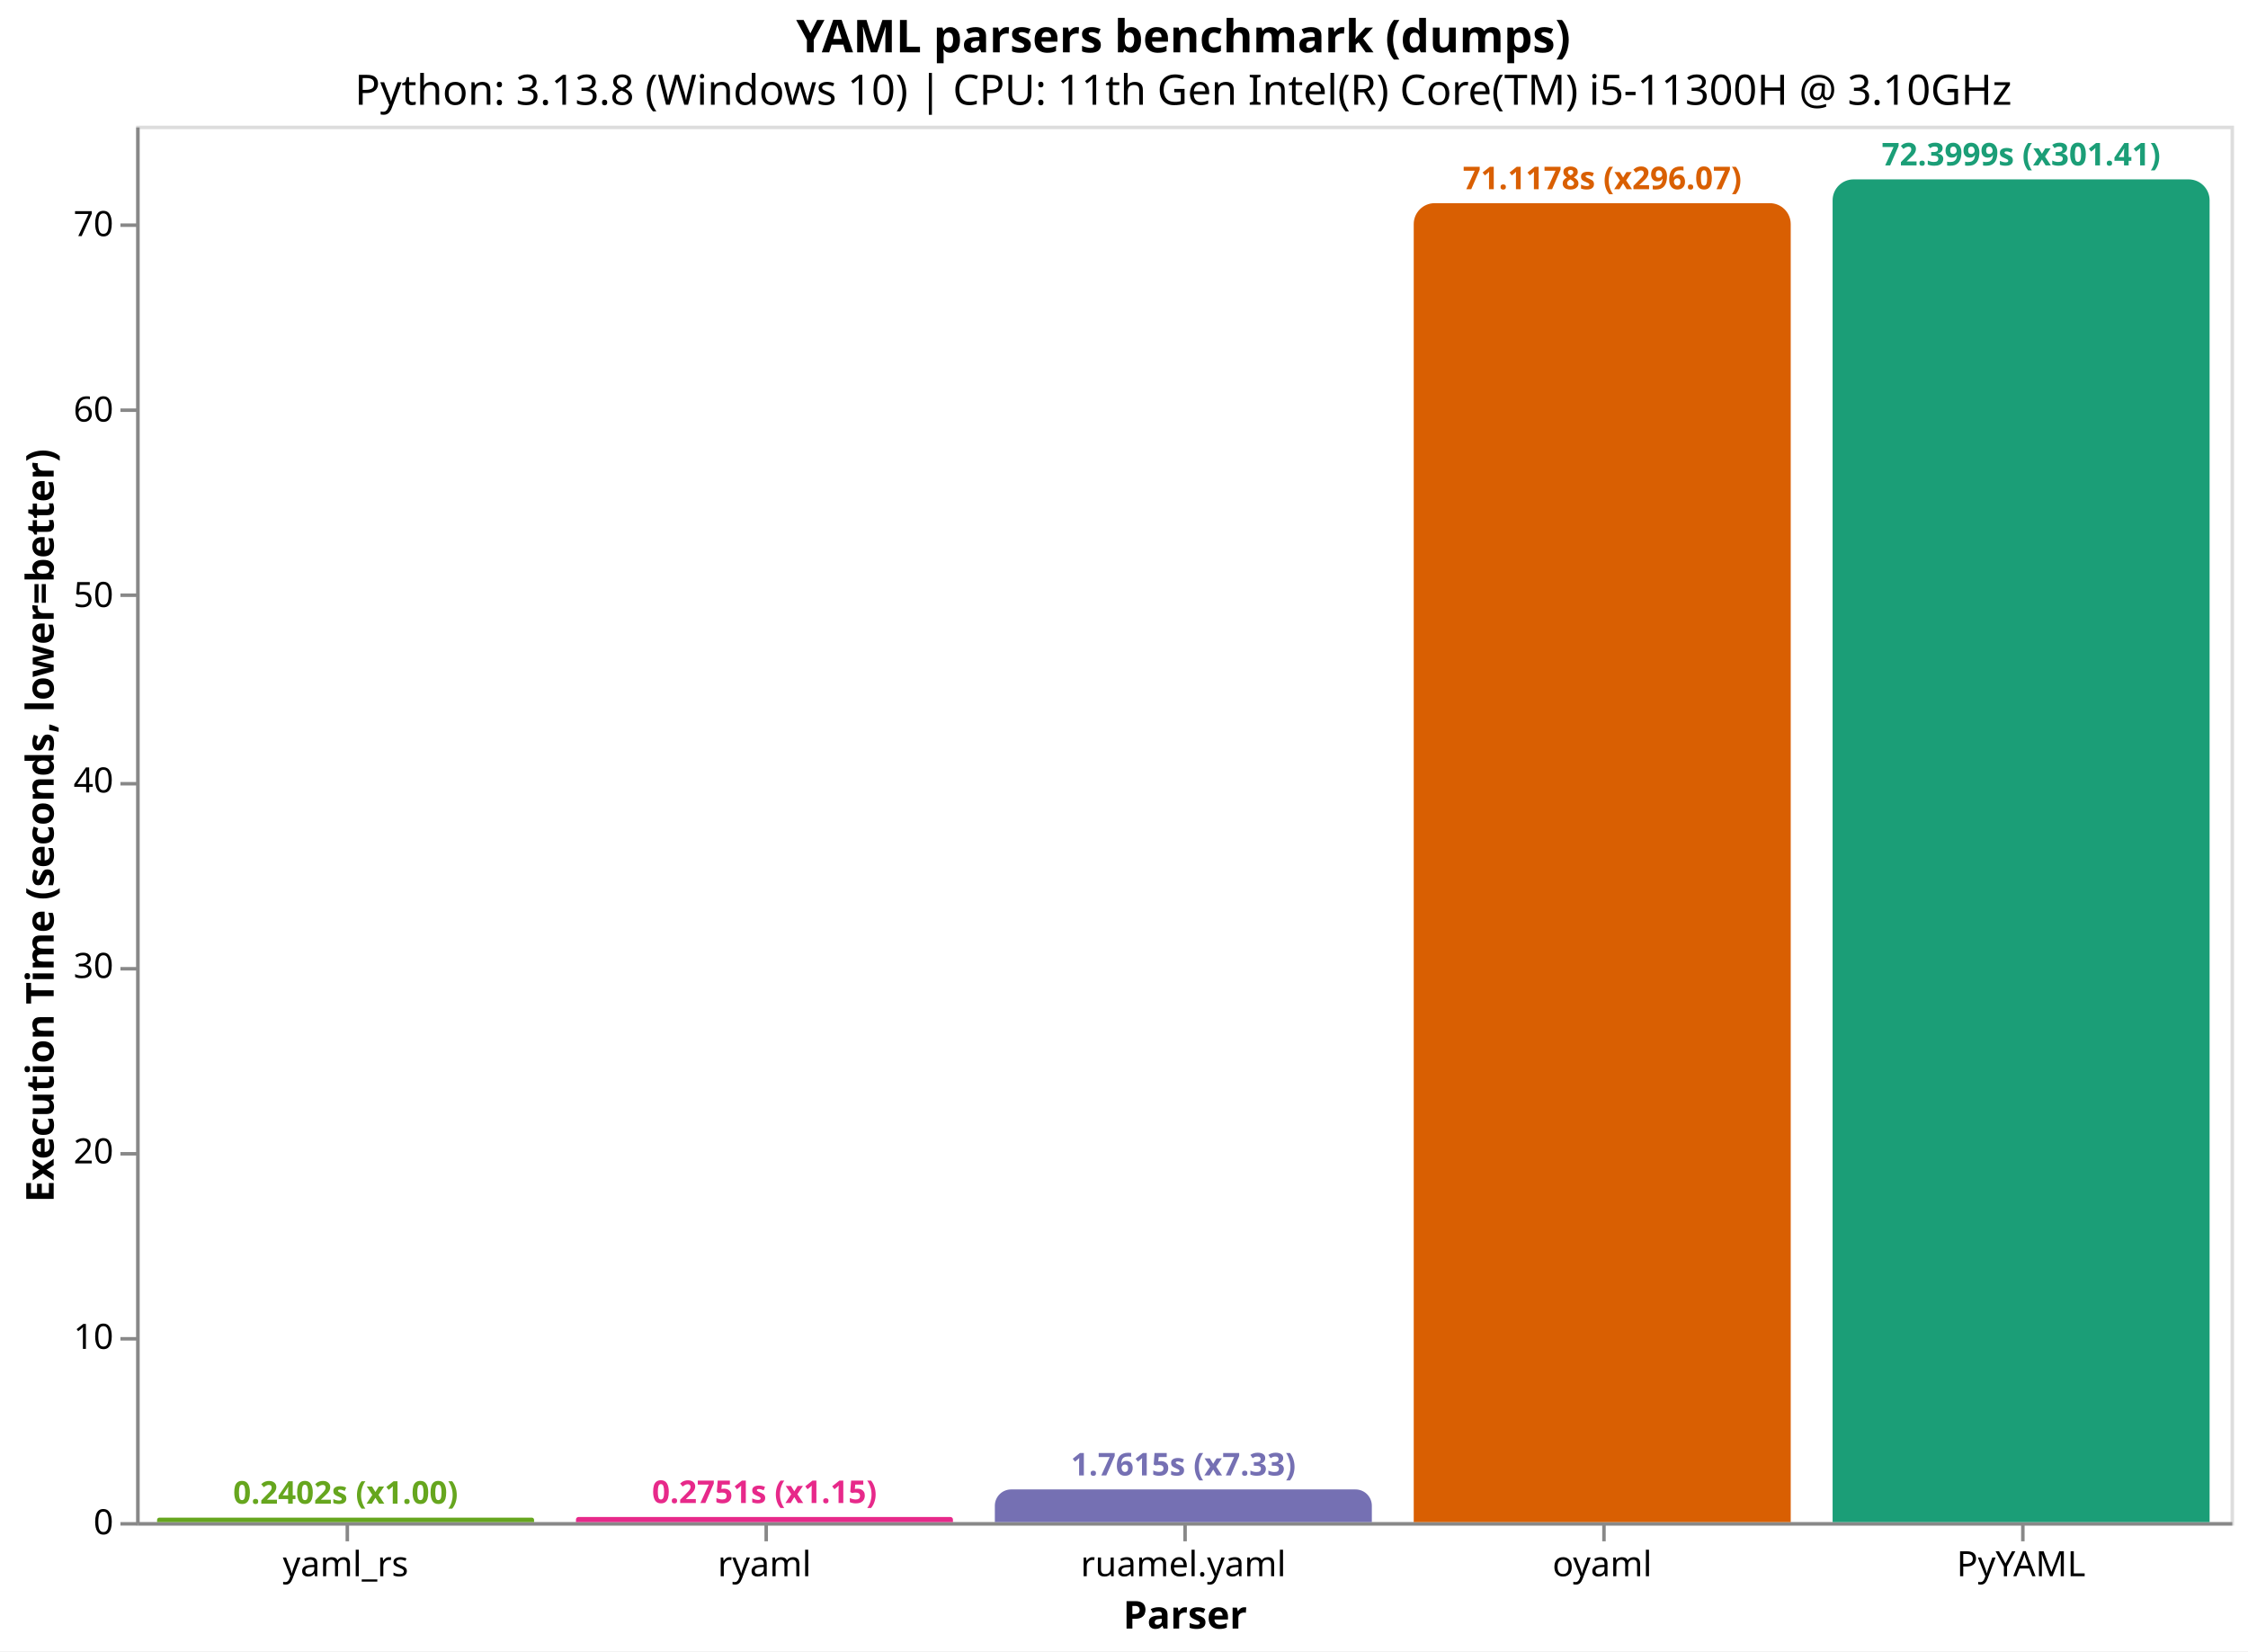
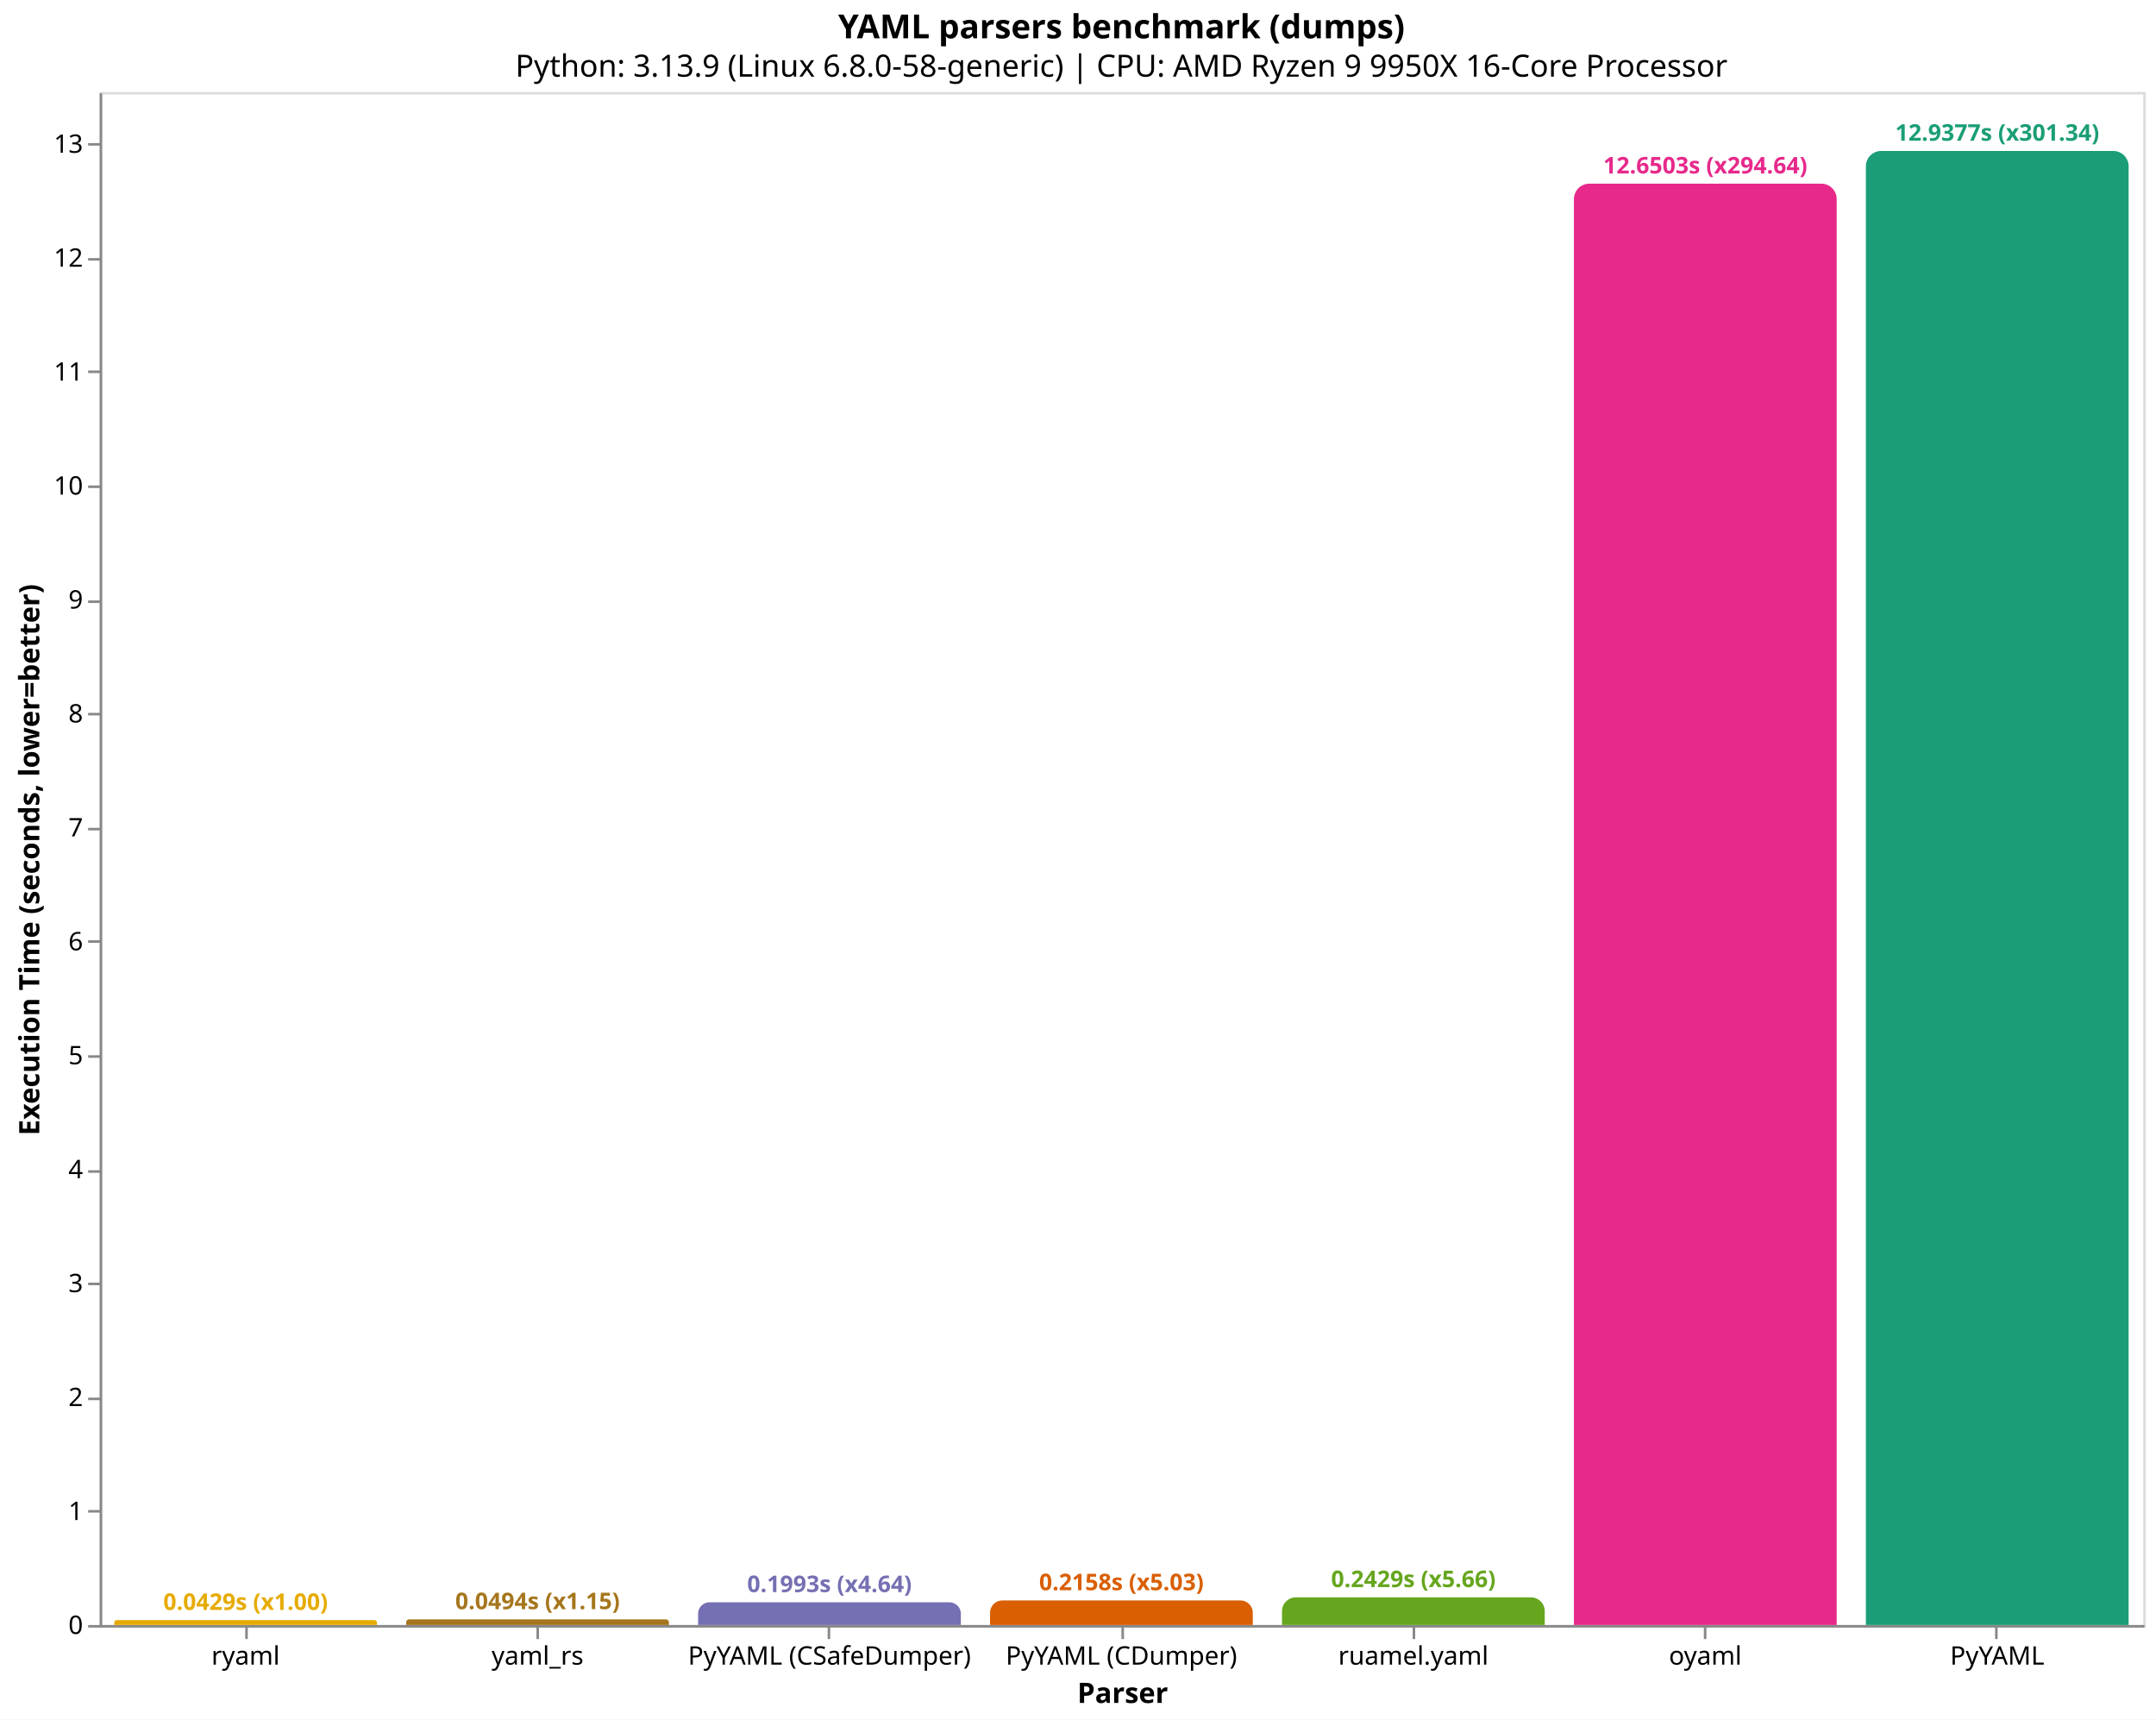
- <svg xmlns="http://www.w3.org/2000/svg" version="1.1" class="marks" width="644" height="473" viewBox="0 0 644 473">
-   <rect width="644" height="473" fill="white" />
+ <svg xmlns="http://www.w3.org/2000/svg" version="1.1" class="marks" width="844" height="673" viewBox="0 0 844 673">
+   <rect width="844" height="673" fill="white" />
  <g fill="none" stroke-miterlimit="10" transform="translate(39,36)">
    <g class="mark-group role-frame root" role="graphics-object" aria-roledescription="group mark container">
      <g transform="translate(0,0)">
-         <path class="background" aria-hidden="true" d="M0.5,0.5h600v400h-600Z" stroke="#ddd" />
+         <path class="background" aria-hidden="true" d="M0.5,0.5h800v600h-800Z" stroke="#ddd" />
        <g>
-           <g class="mark-group role-axis" role="graphics-symbol" aria-roledescription="axis" aria-label="X-axis titled 'Parser' for a discrete scale with 5 values: yaml_rs, ryaml, ruamel.yaml, oyaml, PyYAML">
-             <g transform="translate(0.5,400.5)">
+           <g class="mark-group role-axis" role="graphics-symbol" aria-roledescription="axis" aria-label="X-axis titled 'Parser' for a discrete scale with 7 values: ryaml, yaml_rs, PyYAML (CSafeDumper), PyYAML (CDumper), ruamel.yaml, oyaml, PyYAML">
+             <g transform="translate(0.5,600.5)">
              <path class="background" aria-hidden="true" d="M0,0h0v0h0Z" pointer-events="none" />
              <g>
                <g class="mark-rule role-axis-tick" pointer-events="none">
-                   <line transform="translate(60,0)" x2="0" y2="5" stroke="#888" stroke-width="1" opacity="1" />
-                   <line transform="translate(180,0)" x2="0" y2="5" stroke="#888" stroke-width="1" opacity="1" />
-                   <line transform="translate(300,0)" x2="0" y2="5" stroke="#888" stroke-width="1" opacity="1" />
-                   <line transform="translate(420,0)" x2="0" y2="5" stroke="#888" stroke-width="1" opacity="1" />
-                   <line transform="translate(540,0)" x2="0" y2="5" stroke="#888" stroke-width="1" opacity="1" />
+                   <line transform="translate(57,0)" x2="0" y2="5" stroke="#888" stroke-width="1" opacity="1" />
+                   <line transform="translate(171,0)" x2="0" y2="5" stroke="#888" stroke-width="1" opacity="1" />
+                   <line transform="translate(285,0)" x2="0" y2="5" stroke="#888" stroke-width="1" opacity="1" />
+                   <line transform="translate(400,0)" x2="0" y2="5" stroke="#888" stroke-width="1" opacity="1" />
+                   <line transform="translate(514,0)" x2="0" y2="5" stroke="#888" stroke-width="1" opacity="1" />
+                   <line transform="translate(628,0)" x2="0" y2="5" stroke="#888" stroke-width="1" opacity="1" />
+                   <line transform="translate(742,0)" x2="0" y2="5" stroke="#888" stroke-width="1" opacity="1" />
                </g>
                <g class="mark-text role-axis-label" pointer-events="none">
-                   <text text-anchor="middle" transform="translate(59.5,15)" font-family="sans-serif" font-size="10px" fill="#000" opacity="1">yaml_rs</text>
-                   <text text-anchor="middle" transform="translate(179.5,15)" font-family="sans-serif" font-size="10px" fill="#000" opacity="1">ryaml</text>
-                   <text text-anchor="middle" transform="translate(299.5,15)" font-family="sans-serif" font-size="10px" fill="#000" opacity="1">ruamel.yaml</text>
-                   <text text-anchor="middle" transform="translate(419.5,15)" font-family="sans-serif" font-size="10px" fill="#000" opacity="1">oyaml</text>
-                   <text text-anchor="middle" transform="translate(539.5,15)" font-family="sans-serif" font-size="10px" fill="#000" opacity="1">PyYAML</text>
+                   <text text-anchor="middle" transform="translate(56.64286,15)" font-family="sans-serif" font-size="10px" fill="#000" opacity="1">ryaml</text>
+                   <text text-anchor="middle" transform="translate(170.9286,15)" font-family="sans-serif" font-size="10px" fill="#000" opacity="1">yaml_rs</text>
+                   <text text-anchor="middle" transform="translate(285.2143,15)" font-family="sans-serif" font-size="10px" fill="#000" opacity="1">PyYAML (CSafeDumper)</text>
+                   <text text-anchor="middle" transform="translate(399.5,15)" font-family="sans-serif" font-size="10px" fill="#000" opacity="1">PyYAML (CDumper)</text>
+                   <text text-anchor="middle" transform="translate(513.7857,15)" font-family="sans-serif" font-size="10px" fill="#000" opacity="1">ruamel.yaml</text>
+                   <text text-anchor="middle" transform="translate(628.0714,15)" font-family="sans-serif" font-size="10px" fill="#000" opacity="1">oyaml</text>
+                   <text text-anchor="middle" transform="translate(742.3571,15)" font-family="sans-serif" font-size="10px" fill="#000" opacity="1">PyYAML</text>
                </g>
                <g class="mark-rule role-axis-domain" pointer-events="none">
-                   <line transform="translate(0,0)" x2="600" y2="0" stroke="#888" stroke-width="1" opacity="1" />
+                   <line transform="translate(0,0)" x2="800" y2="0" stroke="#888" stroke-width="1" opacity="1" />
                </g>
                <g class="mark-text role-axis-title" pointer-events="none">
-                   <text text-anchor="middle" transform="translate(300,30)" font-family="sans-serif" font-size="11px" font-weight="bold" fill="#000" opacity="1">Parser</text>
+                   <text text-anchor="middle" transform="translate(400,30)" font-family="sans-serif" font-size="11px" font-weight="bold" fill="#000" opacity="1">Parser</text>
                </g>
              </g>
              <path class="foreground" aria-hidden="true" d="" pointer-events="none" display="none" />
            </g>
          </g>
-           <g class="mark-group role-axis" role="graphics-symbol" aria-roledescription="axis" aria-label="Y-axis titled 'Execution Time (seconds, lower=better)' for a linear scale with values from 0 to 75">
+           <g class="mark-group role-axis" role="graphics-symbol" aria-roledescription="axis" aria-label="Y-axis titled 'Execution Time (seconds, lower=better)' for a linear scale with values from 0 to 13">
            <g transform="translate(0.5,0.5)">
              <path class="background" aria-hidden="true" d="M0,0h0v0h0Z" pointer-events="none" />
              <g>
                <g class="mark-rule role-axis-tick" pointer-events="none">
-                   <line transform="translate(0,400)" x2="-5" y2="0" stroke="#888" stroke-width="1" opacity="1" />
-                   <line transform="translate(0,347)" x2="-5" y2="0" stroke="#888" stroke-width="1" opacity="1" />
-                   <line transform="translate(0,294)" x2="-5" y2="0" stroke="#888" stroke-width="1" opacity="1" />
-                   <line transform="translate(0,241)" x2="-5" y2="0" stroke="#888" stroke-width="1" opacity="1" />
-                   <line transform="translate(0,188)" x2="-5" y2="0" stroke="#888" stroke-width="1" opacity="1" />
-                   <line transform="translate(0,134)" x2="-5" y2="0" stroke="#888" stroke-width="1" opacity="1" />
-                   <line transform="translate(0,81)" x2="-5" y2="0" stroke="#888" stroke-width="1" opacity="1" />
-                   <line transform="translate(0,28)" x2="-5" y2="0" stroke="#888" stroke-width="1" opacity="1" />
+                   <line transform="translate(0,600)" x2="-5" y2="0" stroke="#888" stroke-width="1" opacity="1" />
+                   <line transform="translate(0,555)" x2="-5" y2="0" stroke="#888" stroke-width="1" opacity="1" />
+                   <line transform="translate(0,511)" x2="-5" y2="0" stroke="#888" stroke-width="1" opacity="1" />
+                   <line transform="translate(0,466)" x2="-5" y2="0" stroke="#888" stroke-width="1" opacity="1" />
+                   <line transform="translate(0,422)" x2="-5" y2="0" stroke="#888" stroke-width="1" opacity="1" />
+                   <line transform="translate(0,377)" x2="-5" y2="0" stroke="#888" stroke-width="1" opacity="1" />
+                   <line transform="translate(0,332)" x2="-5" y2="0" stroke="#888" stroke-width="1" opacity="1" />
+                   <line transform="translate(0,288)" x2="-5" y2="0" stroke="#888" stroke-width="1" opacity="1" />
+                   <line transform="translate(0,243)" x2="-5" y2="0" stroke="#888" stroke-width="1" opacity="1" />
+                   <line transform="translate(0,199)" x2="-5" y2="0" stroke="#888" stroke-width="1" opacity="1" />
+                   <line transform="translate(0,154)" x2="-5" y2="0" stroke="#888" stroke-width="1" opacity="1" />
+                   <line transform="translate(0,109)" x2="-5" y2="0" stroke="#888" stroke-width="1" opacity="1" />
+                   <line transform="translate(0,65)" x2="-5" y2="0" stroke="#888" stroke-width="1" opacity="1" />
+                   <line transform="translate(0,20)" x2="-5" y2="0" stroke="#888" stroke-width="1" opacity="1" />
                </g>
                <g class="mark-text role-axis-label" pointer-events="none">
-                   <text text-anchor="end" transform="translate(-7,403)" font-family="sans-serif" font-size="10px" fill="#000" opacity="1">0</text>
-                   <text text-anchor="end" transform="translate(-7,349.8762)" font-family="sans-serif" font-size="10px" fill="#000" opacity="1">10</text>
-                   <text text-anchor="end" transform="translate(-7,296.7525)" font-family="sans-serif" font-size="10px" fill="#000" opacity="1">20</text>
-                   <text text-anchor="end" transform="translate(-7,243.6287)" font-family="sans-serif" font-size="10px" fill="#000" opacity="1">30</text>
-                   <text text-anchor="end" transform="translate(-7,190.505)" font-family="sans-serif" font-size="10px" fill="#000" opacity="1">40</text>
-                   <text text-anchor="end" transform="translate(-7,137.3812)" font-family="sans-serif" font-size="10px" fill="#000" opacity="1">50</text>
-                   <text text-anchor="end" transform="translate(-7,84.25747)" font-family="sans-serif" font-size="10px" fill="#000" opacity="1">60</text>
-                   <text text-anchor="end" transform="translate(-7,31.13371)" font-family="sans-serif" font-size="10px" fill="#000" opacity="1">70</text>
+                   <text text-anchor="end" transform="translate(-7,603)" font-family="sans-serif" font-size="10px" fill="#000" opacity="1">0</text>
+                   <text text-anchor="end" transform="translate(-7,558.4075)" font-family="sans-serif" font-size="10px" fill="#000" opacity="1">1</text>
+                   <text text-anchor="end" transform="translate(-7,513.815)" font-family="sans-serif" font-size="10px" fill="#000" opacity="1">2</text>
+                   <text text-anchor="end" transform="translate(-7,469.2225)" font-family="sans-serif" font-size="10px" fill="#000" opacity="1">3</text>
+                   <text text-anchor="end" transform="translate(-7,424.63)" font-family="sans-serif" font-size="10px" fill="#000" opacity="1">4</text>
+                   <text text-anchor="end" transform="translate(-7,380.0375)" font-family="sans-serif" font-size="10px" fill="#000" opacity="1">5</text>
+                   <text text-anchor="end" transform="translate(-7,335.445)" font-family="sans-serif" font-size="10px" fill="#000" opacity="1">6</text>
+                   <text text-anchor="end" transform="translate(-7,290.8525)" font-family="sans-serif" font-size="10px" fill="#000" opacity="1">7</text>
+                   <text text-anchor="end" transform="translate(-7,246.26)" font-family="sans-serif" font-size="10px" fill="#000" opacity="1">8</text>
+                   <text text-anchor="end" transform="translate(-7,201.6675)" font-family="sans-serif" font-size="10px" fill="#000" opacity="1">9</text>
+                   <text text-anchor="end" transform="translate(-7,157.0749)" font-family="sans-serif" font-size="10px" fill="#000" opacity="1">10</text>
+                   <text text-anchor="end" transform="translate(-7,112.4824)" font-family="sans-serif" font-size="10px" fill="#000" opacity="1">11</text>
+                   <text text-anchor="end" transform="translate(-7,67.88994)" font-family="sans-serif" font-size="10px" fill="#000" opacity="1">12</text>
+                   <text text-anchor="end" transform="translate(-7,23.29743)" font-family="sans-serif" font-size="10px" fill="#000" opacity="1">13</text>
                </g>
                <g class="mark-rule role-axis-domain" pointer-events="none">
-                   <line transform="translate(0,400)" x2="0" y2="-400" stroke="#888" stroke-width="1" opacity="1" />
+                   <line transform="translate(0,600)" x2="0" y2="-600" stroke="#888" stroke-width="1" opacity="1" />
                </g>
                <g class="mark-text role-axis-title" pointer-events="none">
-                   <text text-anchor="middle" transform="translate(-22.12305,200) rotate(-90) translate(0,-2)" font-family="sans-serif" font-size="11px" font-weight="bold" fill="#000" opacity="1">Execution Time (seconds, lower=better)</text>
+                   <text text-anchor="middle" transform="translate(-22.12305,300) rotate(-90) translate(0,-2)" font-family="sans-serif" font-size="11px" font-weight="bold" fill="#000" opacity="1">Execution Time (seconds, lower=better)</text>
                </g>
              </g>
              <path class="foreground" aria-hidden="true" d="" pointer-events="none" display="none" />
            </g>
          </g>
          <g class="mark-group role-scope" role="graphics-object" aria-roledescription="group mark container">
-             <g transform="translate(6,398.724)">
-               <path class="background" aria-hidden="true" d="M0.638,0L107.362,0C107.714,0,108,0.286,108,0.638L108,1.276C108,1.276,108,1.276,108,1.276L0,1.276C0,1.276,0,1.276,0,1.276L0,0.638C0,0.286,0.286,0,0.638,0Z" />
-               <g clip-path="url(#clip7)">
-                 <g class="mark-group role-scope" role="graphics-object" aria-roledescription="group mark container">
-                   <g transform="translate(0,-398.724)">
-                     <path class="background" aria-hidden="true" d="M0,0h108v0h-108Z" />
-                     <g>
-                       <g class="mark-rect role-mark layer_0_marks" role="graphics-object" aria-roledescription="rect mark container">
-                         <path aria-label="Parser: yaml_rs; Execution Time (seconds, lower=better): 0.240202299996; parser: yaml_rs; Execution Time (s): 0.2402; Slowdown: 1.00" role="graphics-symbol" aria-roledescription="bar" d="M0,398.724h108v1.276h-108Z" fill="#66a61e" />
-                       </g>
-                     </g>
-                     <path class="foreground" aria-hidden="true" d="" display="none" />
-                   </g>
-                 </g>
-               </g>
-               <path class="foreground" aria-hidden="true" d="" display="none" />
-             </g>
-             <g transform="translate(126,398.5387)">
-               <path class="background" aria-hidden="true" d="M0.731,0L107.269,0C107.673,0,108,0.327,108,0.731L108,1.461C108,1.461,108,1.461,108,1.461L0,1.461C0,1.461,0,1.461,0,1.461L0,0.731C0,0.327,0.327,0,0.731,0Z" />
-               <g clip-path="url(#clip8)">
-                 <g class="mark-group role-scope" role="graphics-object" aria-roledescription="group mark container">
-                   <g transform="translate(0,-398.5387)">
-                     <path class="background" aria-hidden="true" d="M0,0h108v0h-108Z" />
-                     <g>
-                       <g class="mark-rect role-mark layer_0_marks" role="graphics-object" aria-roledescription="rect mark container">
-                         <path aria-label="Parser: ryaml; Execution Time (seconds, lower=better): 0.2750762; parser: ryaml; Execution Time (s): 0.2751; Slowdown: 1.15" role="graphics-symbol" aria-roledescription="bar" d="M0,398.539h108v1.461h-108Z" fill="#e7298a" />
-                       </g>
-                     </g>
-                     <path class="foreground" aria-hidden="true" d="" display="none" />
-                   </g>
-                 </g>
-               </g>
-               <path class="foreground" aria-hidden="true" d="" display="none" />
-             </g>
-             <g transform="translate(246,390.6425)">
-               <path class="background" aria-hidden="true" d="M4.679,0L103.321,0C105.904,0,108,2.096,108,4.679L108,9.358C108,9.358,108,9.358,108,9.358L0,9.358C0,9.358,0,9.358,0,9.358L0,4.679C0,2.096,2.096,0,4.679,0Z" />
+             <g transform="translate(5.714286,598.0854)">
+               <path class="background" aria-hidden="true" d="M0.957,0L101.9,0C102.428,0,102.857,0.429,102.857,0.957L102.857,1.915C102.857,1.915,102.857,1.915,102.857,1.915L0,1.915C0,1.915,0,1.915,0,1.915L0,0.957C0,0.429,0.429,0,0.957,0Z" />
              <g clip-path="url(#clip9)">
                <g class="mark-group role-scope" role="graphics-object" aria-roledescription="group mark container">
-                   <g transform="translate(0,-390.6425)">
-                     <path class="background" aria-hidden="true" d="M0,0h108v0h-108Z" />
-                     <g>
-                       <g class="mark-rect role-mark layer_0_marks" role="graphics-object" aria-roledescription="rect mark container">
-                         <path aria-label="Parser: ruamel.yaml; Execution Time (seconds, lower=better): 1.7614612; parser: ruamel.yaml; Execution Time (s): 1.7615; Slowdown: 7.33" role="graphics-symbol" aria-roledescription="bar" d="M0,390.642h108v9.358h-108Z" fill="#7570b3" />
-                       </g>
-                     </g>
-                     <path class="foreground" aria-hidden="true" d="" display="none" />
-                   </g>
-                 </g>
-               </g>
-               <path class="foreground" aria-hidden="true" d="" display="none" />
-             </g>
-             <g transform="translate(366,22.19556)">
-               <path class="background" aria-hidden="true" d="M6,0L102,0C105.311,0,108,2.689,108,6L108,377.804C108,377.804,108,377.804,108,377.804L0,377.804C0,377.804,0,377.804,0,377.804L0,6C0,2.689,2.689,0,6,0Z" />
+                   <g transform="translate(0,-598.0854)">
+                     <path class="background" aria-hidden="true" d="M0,0h102.857v0h-102.857Z" />
+                     <g>
+                       <g class="mark-rect role-mark layer_0_marks" role="graphics-object" aria-roledescription="rect mark container">
+                         <path aria-label="Parser: ryaml; Execution Time (seconds, lower=better): 0.0429344802784; parser: ryaml; Execution Time (s): 0.0429; Slowdown: 1.00" role="graphics-symbol" aria-roledescription="bar" d="M0,598.085h102.857v1.915h-102.857Z" fill="#e6ab02" />
+                       </g>
+                     </g>
+                     <path class="foreground" aria-hidden="true" d="" display="none" />
+                   </g>
+                 </g>
+               </g>
+               <path class="foreground" aria-hidden="true" d="" display="none" />
+             </g>
+             <g transform="translate(120,597.7967)">
+               <path class="background" aria-hidden="true" d="M1.102,0L101.755,0C102.364,0,102.857,0.494,102.857,1.102L102.857,2.203C102.857,2.203,102.857,2.203,102.857,2.203L0,2.203C0,2.203,0,2.203,0,2.203L0,1.102C0,0.494,0.494,0,1.102,0Z" />
              <g clip-path="url(#clip10)">
                <g class="mark-group role-scope" role="graphics-object" aria-roledescription="group mark container">
-                   <g transform="translate(0,-22.19556)">
-                     <path class="background" aria-hidden="true" d="M0,0h108v0h-108Z" />
-                     <g>
-                       <g class="mark-rect role-mark layer_0_marks" role="graphics-object" aria-roledescription="rect mark container">
-                         <path aria-label="Parser: oyaml; Execution Time (seconds, lower=better): 71.117796; parser: oyaml; Execution Time (s): 71.1178; Slowdown: 296.07" role="graphics-symbol" aria-roledescription="bar" d="M0,22.196h108v377.804h-108Z" fill="#d95f02" />
-                       </g>
-                     </g>
-                     <path class="foreground" aria-hidden="true" d="" display="none" />
-                   </g>
-                 </g>
-               </g>
-               <path class="foreground" aria-hidden="true" d="" display="none" />
-             </g>
-             <g transform="translate(486,15.38462)">
-               <path class="background" aria-hidden="true" d="M6,0L102,0C105.311,0,108,2.689,108,6L108,384.615C108,384.615,108,384.615,108,384.615L0,384.615C0,384.615,0,384.615,0,384.615L0,6C0,2.689,2.689,0,6,0Z" />
+                   <g transform="translate(0,-597.7967)">
+                     <path class="background" aria-hidden="true" d="M0,0h102.857v0h-102.857Z" />
+                     <g>
+                       <g class="mark-rect role-mark layer_0_marks" role="graphics-object" aria-roledescription="rect mark container">
+                         <path aria-label="Parser: yaml_rs; Execution Time (seconds, lower=better): 0.0494103257079; parser: yaml_rs; Execution Time (s): 0.0494; Slowdown: 1.15" role="graphics-symbol" aria-roledescription="bar" d="M0,597.797h102.857v2.203h-102.857Z" fill="#a6761d" />
+                       </g>
+                     </g>
+                     <path class="foreground" aria-hidden="true" d="" display="none" />
+                   </g>
+                 </g>
+               </g>
+               <path class="foreground" aria-hidden="true" d="" display="none" />
+             </g>
+             <g transform="translate(234.2857,591.1111)">
+               <path class="background" aria-hidden="true" d="M4.444,0L98.413,0C100.866,0,102.857,1.992,102.857,4.444L102.857,8.889C102.857,8.889,102.857,8.889,102.857,8.889L0,8.889C0,8.889,0,8.889,0,8.889L0,4.444C0,1.992,1.992,0,4.444,0Z" />
              <g clip-path="url(#clip11)">
                <g class="mark-group role-scope" role="graphics-object" aria-roledescription="group mark container">
-                   <g transform="translate(0,-15.38462)">
-                     <path class="background" aria-hidden="true" d="M0,0h108v0h-108Z" />
-                     <g>
-                       <g class="mark-rect role-mark layer_0_marks" role="graphics-object" aria-roledescription="rect mark container">
-                         <path aria-label="Parser: PyYAML; Execution Time (seconds, lower=better): 72.3998864; parser: PyYAML; Execution Time (s): 72.3999; Slowdown: 301.41" role="graphics-symbol" aria-roledescription="bar" d="M0,15.385h108v384.615h-108Z" fill="#1b9e77" />
+                   <g transform="translate(0,-591.1111)">
+                     <path class="background" aria-hidden="true" d="M0,0h102.857v0h-102.857Z" />
+                     <g>
+                       <g class="mark-rect role-mark layer_0_marks" role="graphics-object" aria-roledescription="rect mark container">
+                         <path aria-label="Parser: PyYAML (CSafeDumper); Execution Time (seconds, lower=better): 0.199337290367; parser: PyYAML (CSafeDumper); Execution Time (s): 0.1993; Slowdown: 4.64" role="graphics-symbol" aria-roledescription="bar" d="M0,591.111h102.857v8.889h-102.857Z" fill="#7570b3" />
+                       </g>
+                     </g>
+                     <path class="foreground" aria-hidden="true" d="" display="none" />
+                   </g>
+                 </g>
+               </g>
+               <path class="foreground" aria-hidden="true" d="" display="none" />
+             </g>
+             <g transform="translate(348.5714,590.378)">
+               <path class="background" aria-hidden="true" d="M4.811,0L98.046,0C100.701,0,102.857,2.156,102.857,4.811L102.857,9.622C102.857,9.622,102.857,9.622,102.857,9.622L0,9.622C0,9.622,0,9.622,0,9.622L0,4.811C0,2.156,2.156,0,4.811,0Z" />
+               <g clip-path="url(#clip12)">
+                 <g class="mark-group role-scope" role="graphics-object" aria-roledescription="group mark container">
+                   <g transform="translate(0,-590.378)">
+                     <path class="background" aria-hidden="true" d="M0,0h102.857v0h-102.857Z" />
+                     <g>
+                       <g class="mark-rect role-mark layer_0_marks" role="graphics-object" aria-roledescription="rect mark container">
+                         <path aria-label="Parser: PyYAML (CDumper); Execution Time (seconds, lower=better): 0.21577590347; parser: PyYAML (CDumper); Execution Time (s): 0.2158; Slowdown: 5.03" role="graphics-symbol" aria-roledescription="bar" d="M0,590.378h102.857v9.622h-102.857Z" fill="#d95f02" />
+                       </g>
+                     </g>
+                     <path class="foreground" aria-hidden="true" d="" display="none" />
+                   </g>
+                 </g>
+               </g>
+               <path class="foreground" aria-hidden="true" d="" display="none" />
+             </g>
+             <g transform="translate(462.8571,589.1677)">
+               <path class="background" aria-hidden="true" d="M5.416,0L97.441,0C100.43,0,102.857,2.427,102.857,5.416L102.857,10.832C102.857,10.832,102.857,10.832,102.857,10.832L0,10.832C0,10.832,0,10.832,0,10.832L0,5.416C0,2.427,2.427,0,5.416,0Z" />
+               <g clip-path="url(#clip13)">
+                 <g class="mark-group role-scope" role="graphics-object" aria-roledescription="group mark container">
+                   <g transform="translate(0,-589.1677)">
+                     <path class="background" aria-hidden="true" d="M0,0h102.857v0h-102.857Z" />
+                     <g>
+                       <g class="mark-rect role-mark layer_0_marks" role="graphics-object" aria-roledescription="rect mark container">
+                         <path aria-label="Parser: ruamel.yaml; Execution Time (seconds, lower=better): 0.242916469617; parser: ruamel.yaml; Execution Time (s): 0.2429; Slowdown: 5.66" role="graphics-symbol" aria-roledescription="bar" d="M0,589.168h102.857v10.832h-102.857Z" fill="#66a61e" />
+                       </g>
+                     </g>
+                     <path class="foreground" aria-hidden="true" d="" display="none" />
+                   </g>
+                 </g>
+               </g>
+               <path class="foreground" aria-hidden="true" d="" display="none" />
+             </g>
+             <g transform="translate(577.1429,35.89344)">
+               <path class="background" aria-hidden="true" d="M6,0L96.857,0C100.169,0,102.857,2.689,102.857,6L102.857,564.107C102.857,564.107,102.857,564.107,102.857,564.107L0,564.107C0,564.107,0,564.107,0,564.107L0,6C0,2.689,2.689,0,6,0Z" />
+               <g clip-path="url(#clip14)">
+                 <g class="mark-group role-scope" role="graphics-object" aria-roledescription="group mark container">
+                   <g transform="translate(0,-35.89344)">
+                     <path class="background" aria-hidden="true" d="M0,0h102.857v0h-102.857Z" />
+                     <g>
+                       <g class="mark-rect role-mark layer_0_marks" role="graphics-object" aria-roledescription="rect mark container">
+                         <path aria-label="Parser: oyaml; Execution Time (seconds, lower=better): 12.650254863; parser: oyaml; Execution Time (s): 12.6503; Slowdown: 294.64" role="graphics-symbol" aria-roledescription="bar" d="M0,35.893h102.857v564.107h-102.857Z" fill="#e7298a" />
+                       </g>
+                     </g>
+                     <path class="foreground" aria-hidden="true" d="" display="none" />
+                   </g>
+                 </g>
+               </g>
+               <path class="foreground" aria-hidden="true" d="" display="none" />
+             </g>
+             <g transform="translate(691.4286,23.07692)">
+               <path class="background" aria-hidden="true" d="M6,0L96.857,0C100.169,0,102.857,2.689,102.857,6L102.857,576.923C102.857,576.923,102.857,576.923,102.857,576.923L0,576.923C0,576.923,0,576.923,0,576.923L0,6C0,2.689,2.689,0,6,0Z" />
+               <g clip-path="url(#clip15)">
+                 <g class="mark-group role-scope" role="graphics-object" aria-roledescription="group mark container">
+                   <g transform="translate(0,-23.07692)">
+                     <path class="background" aria-hidden="true" d="M0,0h102.857v0h-102.857Z" />
+                     <g>
+                       <g class="mark-rect role-mark layer_0_marks" role="graphics-object" aria-roledescription="rect mark container">
+                         <path aria-label="Parser: PyYAML; Execution Time (seconds, lower=better): 12.937669097; parser: PyYAML; Execution Time (s): 12.9377; Slowdown: 301.34" role="graphics-symbol" aria-roledescription="bar" d="M0,23.077h102.857v576.923h-102.857Z" fill="#1b9e77" />
                      </g>
                    </g>
                    <path class="foreground" aria-hidden="true" d="" display="none" />
                  </g>
                </g>
              </g>
              <path class="foreground" aria-hidden="true" d="" display="none" />
            </g>
          </g>
          <g class="mark-text role-mark layer_1_marks" role="graphics-object" aria-roledescription="text mark container">
-             <text aria-label="Parser: yaml_rs; Execution Time (seconds, lower=better): 0.240202299996; parser: yaml_rs; label: 0.2402s (x1.00); Execution Time (s): 0.2402; Slowdown: 1.00" role="graphics-symbol" aria-roledescription="text mark" text-anchor="middle" transform="translate(60,394.724)" font-family="sans-serif" font-size="9px" font-weight="bold" fill="#66a61e">0.2402s (x1.00)</text>
-             <text aria-label="Parser: ryaml; Execution Time (seconds, lower=better): 0.2750762; parser: ryaml; label: 0.2751s (x1.15); Execution Time (s): 0.2751; Slowdown: 1.15" role="graphics-symbol" aria-roledescription="text mark" text-anchor="middle" transform="translate(180,394.5387)" font-family="sans-serif" font-size="9px" font-weight="bold" fill="#e7298a">0.2751s (x1.15)</text>
-             <text aria-label="Parser: ruamel.yaml; Execution Time (seconds, lower=better): 1.7614612; parser: ruamel.yaml; label: 1.7615s (x7.33); Execution Time (s): 1.7615; Slowdown: 7.33" role="graphics-symbol" aria-roledescription="text mark" text-anchor="middle" transform="translate(300,386.6425)" font-family="sans-serif" font-size="9px" font-weight="bold" fill="#7570b3">1.7615s (x7.33)</text>
-             <text aria-label="Parser: oyaml; Execution Time (seconds, lower=better): 71.117796; parser: oyaml; label: 71.1178s (x296.07); Execution Time (s): 71.1178; Slowdown: 296.07" role="graphics-symbol" aria-roledescription="text mark" text-anchor="middle" transform="translate(420,18.19556)" font-family="sans-serif" font-size="9px" font-weight="bold" fill="#d95f02">71.1178s (x296.07)</text>
-             <text aria-label="Parser: PyYAML; Execution Time (seconds, lower=better): 72.3998864; parser: PyYAML; label: 72.3999s (x301.41); Execution Time (s): 72.3999; Slowdown: 301.41" role="graphics-symbol" aria-roledescription="text mark" text-anchor="middle" transform="translate(540,11.38462)" font-family="sans-serif" font-size="9px" font-weight="bold" fill="#1b9e77">72.3999s (x301.41)</text>
+             <text aria-label="Parser: ryaml; Execution Time (seconds, lower=better): 0.0429344802784; parser: ryaml; label: 0.0429s (x1.00); Execution Time (s): 0.0429; Slowdown: 1.00" role="graphics-symbol" aria-roledescription="text mark" text-anchor="middle" transform="translate(57.14286,594.0854)" font-family="sans-serif" font-size="9px" font-weight="bold" fill="#e6ab02">0.0429s (x1.00)</text>
+             <text aria-label="Parser: yaml_rs; Execution Time (seconds, lower=better): 0.0494103257079; parser: yaml_rs; label: 0.0494s (x1.15); Execution Time (s): 0.0494; Slowdown: 1.15" role="graphics-symbol" aria-roledescription="text mark" text-anchor="middle" transform="translate(171.4286,593.7967)" font-family="sans-serif" font-size="9px" font-weight="bold" fill="#a6761d">0.0494s (x1.15)</text>
+             <text aria-label="Parser: PyYAML (CSafeDumper); Execution Time (seconds, lower=better): 0.199337290367; parser: PyYAML (CSafeDumper); label: 0.1993s (x4.64); Execution Time (s): 0.1993; Slowdown: 4.64" role="graphics-symbol" aria-roledescription="text mark" text-anchor="middle" transform="translate(285.7143,587.1111)" font-family="sans-serif" font-size="9px" font-weight="bold" fill="#7570b3">0.1993s (x4.64)</text>
+             <text aria-label="Parser: PyYAML (CDumper); Execution Time (seconds, lower=better): 0.21577590347; parser: PyYAML (CDumper); label: 0.2158s (x5.03); Execution Time (s): 0.2158; Slowdown: 5.03" role="graphics-symbol" aria-roledescription="text mark" text-anchor="middle" transform="translate(400,586.378)" font-family="sans-serif" font-size="9px" font-weight="bold" fill="#d95f02">0.2158s (x5.03)</text>
+             <text aria-label="Parser: ruamel.yaml; Execution Time (seconds, lower=better): 0.242916469617; parser: ruamel.yaml; label: 0.2429s (x5.66); Execution Time (s): 0.2429; Slowdown: 5.66" role="graphics-symbol" aria-roledescription="text mark" text-anchor="middle" transform="translate(514.2857,585.1677)" font-family="sans-serif" font-size="9px" font-weight="bold" fill="#66a61e">0.2429s (x5.66)</text>
+             <text aria-label="Parser: oyaml; Execution Time (seconds, lower=better): 12.650254863; parser: oyaml; label: 12.6503s (x294.64); Execution Time (s): 12.6503; Slowdown: 294.64" role="graphics-symbol" aria-roledescription="text mark" text-anchor="middle" transform="translate(628.5714,31.89344)" font-family="sans-serif" font-size="9px" font-weight="bold" fill="#e7298a">12.6503s (x294.64)</text>
+             <text aria-label="Parser: PyYAML; Execution Time (seconds, lower=better): 12.937669097; parser: PyYAML; label: 12.9377s (x301.34); Execution Time (s): 12.9377; Slowdown: 301.34" role="graphics-symbol" aria-roledescription="text mark" text-anchor="middle" transform="translate(742.8571,19.07692)" font-family="sans-serif" font-size="9px" font-weight="bold" fill="#1b9e77">12.9377s (x301.34)</text>
          </g>
          <g class="mark-group role-title">
-             <g transform="translate(300,-31)">
+             <g transform="translate(400,-31)">
              <path class="background" aria-hidden="true" d="M0,0h0v0h0Z" pointer-events="none" />
              <g>
                <g class="mark-text role-title-text" role="graphics-symbol" aria-roledescription="title" aria-label="Title text 'YAML parsers benchmark (dumps)'" pointer-events="none">
                  <text text-anchor="middle" transform="translate(0,10)" font-family="sans-serif" font-size="13px" font-weight="bold" fill="#000" opacity="1">YAML parsers benchmark (dumps)</text>
                </g>
-                 <g class="mark-text role-title-subtitle" role="graphics-symbol" aria-roledescription="subtitle" aria-label="Subtitle text 'Python: 3.13.8 (Windows 10) | CPU: 11th Gen Intel(R) Core(TM) i5-11300H @ 3.10GHz'" pointer-events="none">
-                   <text text-anchor="middle" transform="translate(0,25)" font-family="sans-serif" font-size="12px" fill="#000" opacity="1">Python: 3.13.8 (Windows 10) | CPU: 11th Gen Intel(R) Core(TM) i5-11300H @ 3.10GHz</text>
+                 <g class="mark-text role-title-subtitle" role="graphics-symbol" aria-roledescription="subtitle" aria-label="Subtitle text 'Python: 3.13.9 (Linux 6.8.0-58-generic) | CPU: AMD Ryzen 9 9950X 16-Core Processor'" pointer-events="none">
+                   <text text-anchor="middle" transform="translate(0,25)" font-family="sans-serif" font-size="12px" fill="#000" opacity="1">Python: 3.13.9 (Linux 6.8.0-58-generic) | CPU: AMD Ryzen 9 9950X 16-Core Processor</text>
                </g>
              </g>
              <path class="foreground" aria-hidden="true" d="" pointer-events="none" display="none" />
            </g>
          </g>
        </g>
        <path class="foreground" aria-hidden="true" d="" display="none" />
      </g>
    </g>
  </g>
  <defs>
-     <clipPath id="clip7">
-       <path d="M0.638,0L107.362,0C107.714,0,108,0.286,108,0.638L108,1.276C108,1.276,108,1.276,108,1.276L0,1.276C0,1.276,0,1.276,0,1.276L0,0.638C0,0.286,0.286,0,0.638,0Z" />
-     </clipPath>
-     <clipPath id="clip8">
-       <path d="M0.731,0L107.269,0C107.673,0,108,0.327,108,0.731L108,1.461C108,1.461,108,1.461,108,1.461L0,1.461C0,1.461,0,1.461,0,1.461L0,0.731C0,0.327,0.327,0,0.731,0Z" />
-     </clipPath>
    <clipPath id="clip9">
-       <path d="M4.679,0L103.321,0C105.904,0,108,2.096,108,4.679L108,9.358C108,9.358,108,9.358,108,9.358L0,9.358C0,9.358,0,9.358,0,9.358L0,4.679C0,2.096,2.096,0,4.679,0Z" />
+       <path d="M0.957,0L101.9,0C102.428,0,102.857,0.429,102.857,0.957L102.857,1.915C102.857,1.915,102.857,1.915,102.857,1.915L0,1.915C0,1.915,0,1.915,0,1.915L0,0.957C0,0.429,0.429,0,0.957,0Z" />
    </clipPath>
    <clipPath id="clip10">
-       <path d="M6,0L102,0C105.311,0,108,2.689,108,6L108,377.804C108,377.804,108,377.804,108,377.804L0,377.804C0,377.804,0,377.804,0,377.804L0,6C0,2.689,2.689,0,6,0Z" />
+       <path d="M1.102,0L101.755,0C102.364,0,102.857,0.494,102.857,1.102L102.857,2.203C102.857,2.203,102.857,2.203,102.857,2.203L0,2.203C0,2.203,0,2.203,0,2.203L0,1.102C0,0.494,0.494,0,1.102,0Z" />
    </clipPath>
    <clipPath id="clip11">
-       <path d="M6,0L102,0C105.311,0,108,2.689,108,6L108,384.615C108,384.615,108,384.615,108,384.615L0,384.615C0,384.615,0,384.615,0,384.615L0,6C0,2.689,2.689,0,6,0Z" />
+       <path d="M4.444,0L98.413,0C100.866,0,102.857,1.992,102.857,4.444L102.857,8.889C102.857,8.889,102.857,8.889,102.857,8.889L0,8.889C0,8.889,0,8.889,0,8.889L0,4.444C0,1.992,1.992,0,4.444,0Z" />
+     </clipPath>
+     <clipPath id="clip12">
+       <path d="M4.811,0L98.046,0C100.701,0,102.857,2.156,102.857,4.811L102.857,9.622C102.857,9.622,102.857,9.622,102.857,9.622L0,9.622C0,9.622,0,9.622,0,9.622L0,4.811C0,2.156,2.156,0,4.811,0Z" />
+     </clipPath>
+     <clipPath id="clip13">
+       <path d="M5.416,0L97.441,0C100.43,0,102.857,2.427,102.857,5.416L102.857,10.832C102.857,10.832,102.857,10.832,102.857,10.832L0,10.832C0,10.832,0,10.832,0,10.832L0,5.416C0,2.427,2.427,0,5.416,0Z" />
+     </clipPath>
+     <clipPath id="clip14">
+       <path d="M6,0L96.857,0C100.169,0,102.857,2.689,102.857,6L102.857,564.107C102.857,564.107,102.857,564.107,102.857,564.107L0,564.107C0,564.107,0,564.107,0,564.107L0,6C0,2.689,2.689,0,6,0Z" />
+     </clipPath>
+     <clipPath id="clip15">
+       <path d="M6,0L96.857,0C100.169,0,102.857,2.689,102.857,6L102.857,576.923C102.857,576.923,102.857,576.923,102.857,576.923L0,576.923C0,576.923,0,576.923,0,576.923L0,6C0,2.689,2.689,0,6,0Z" />
    </clipPath>
  </defs>
</svg>
